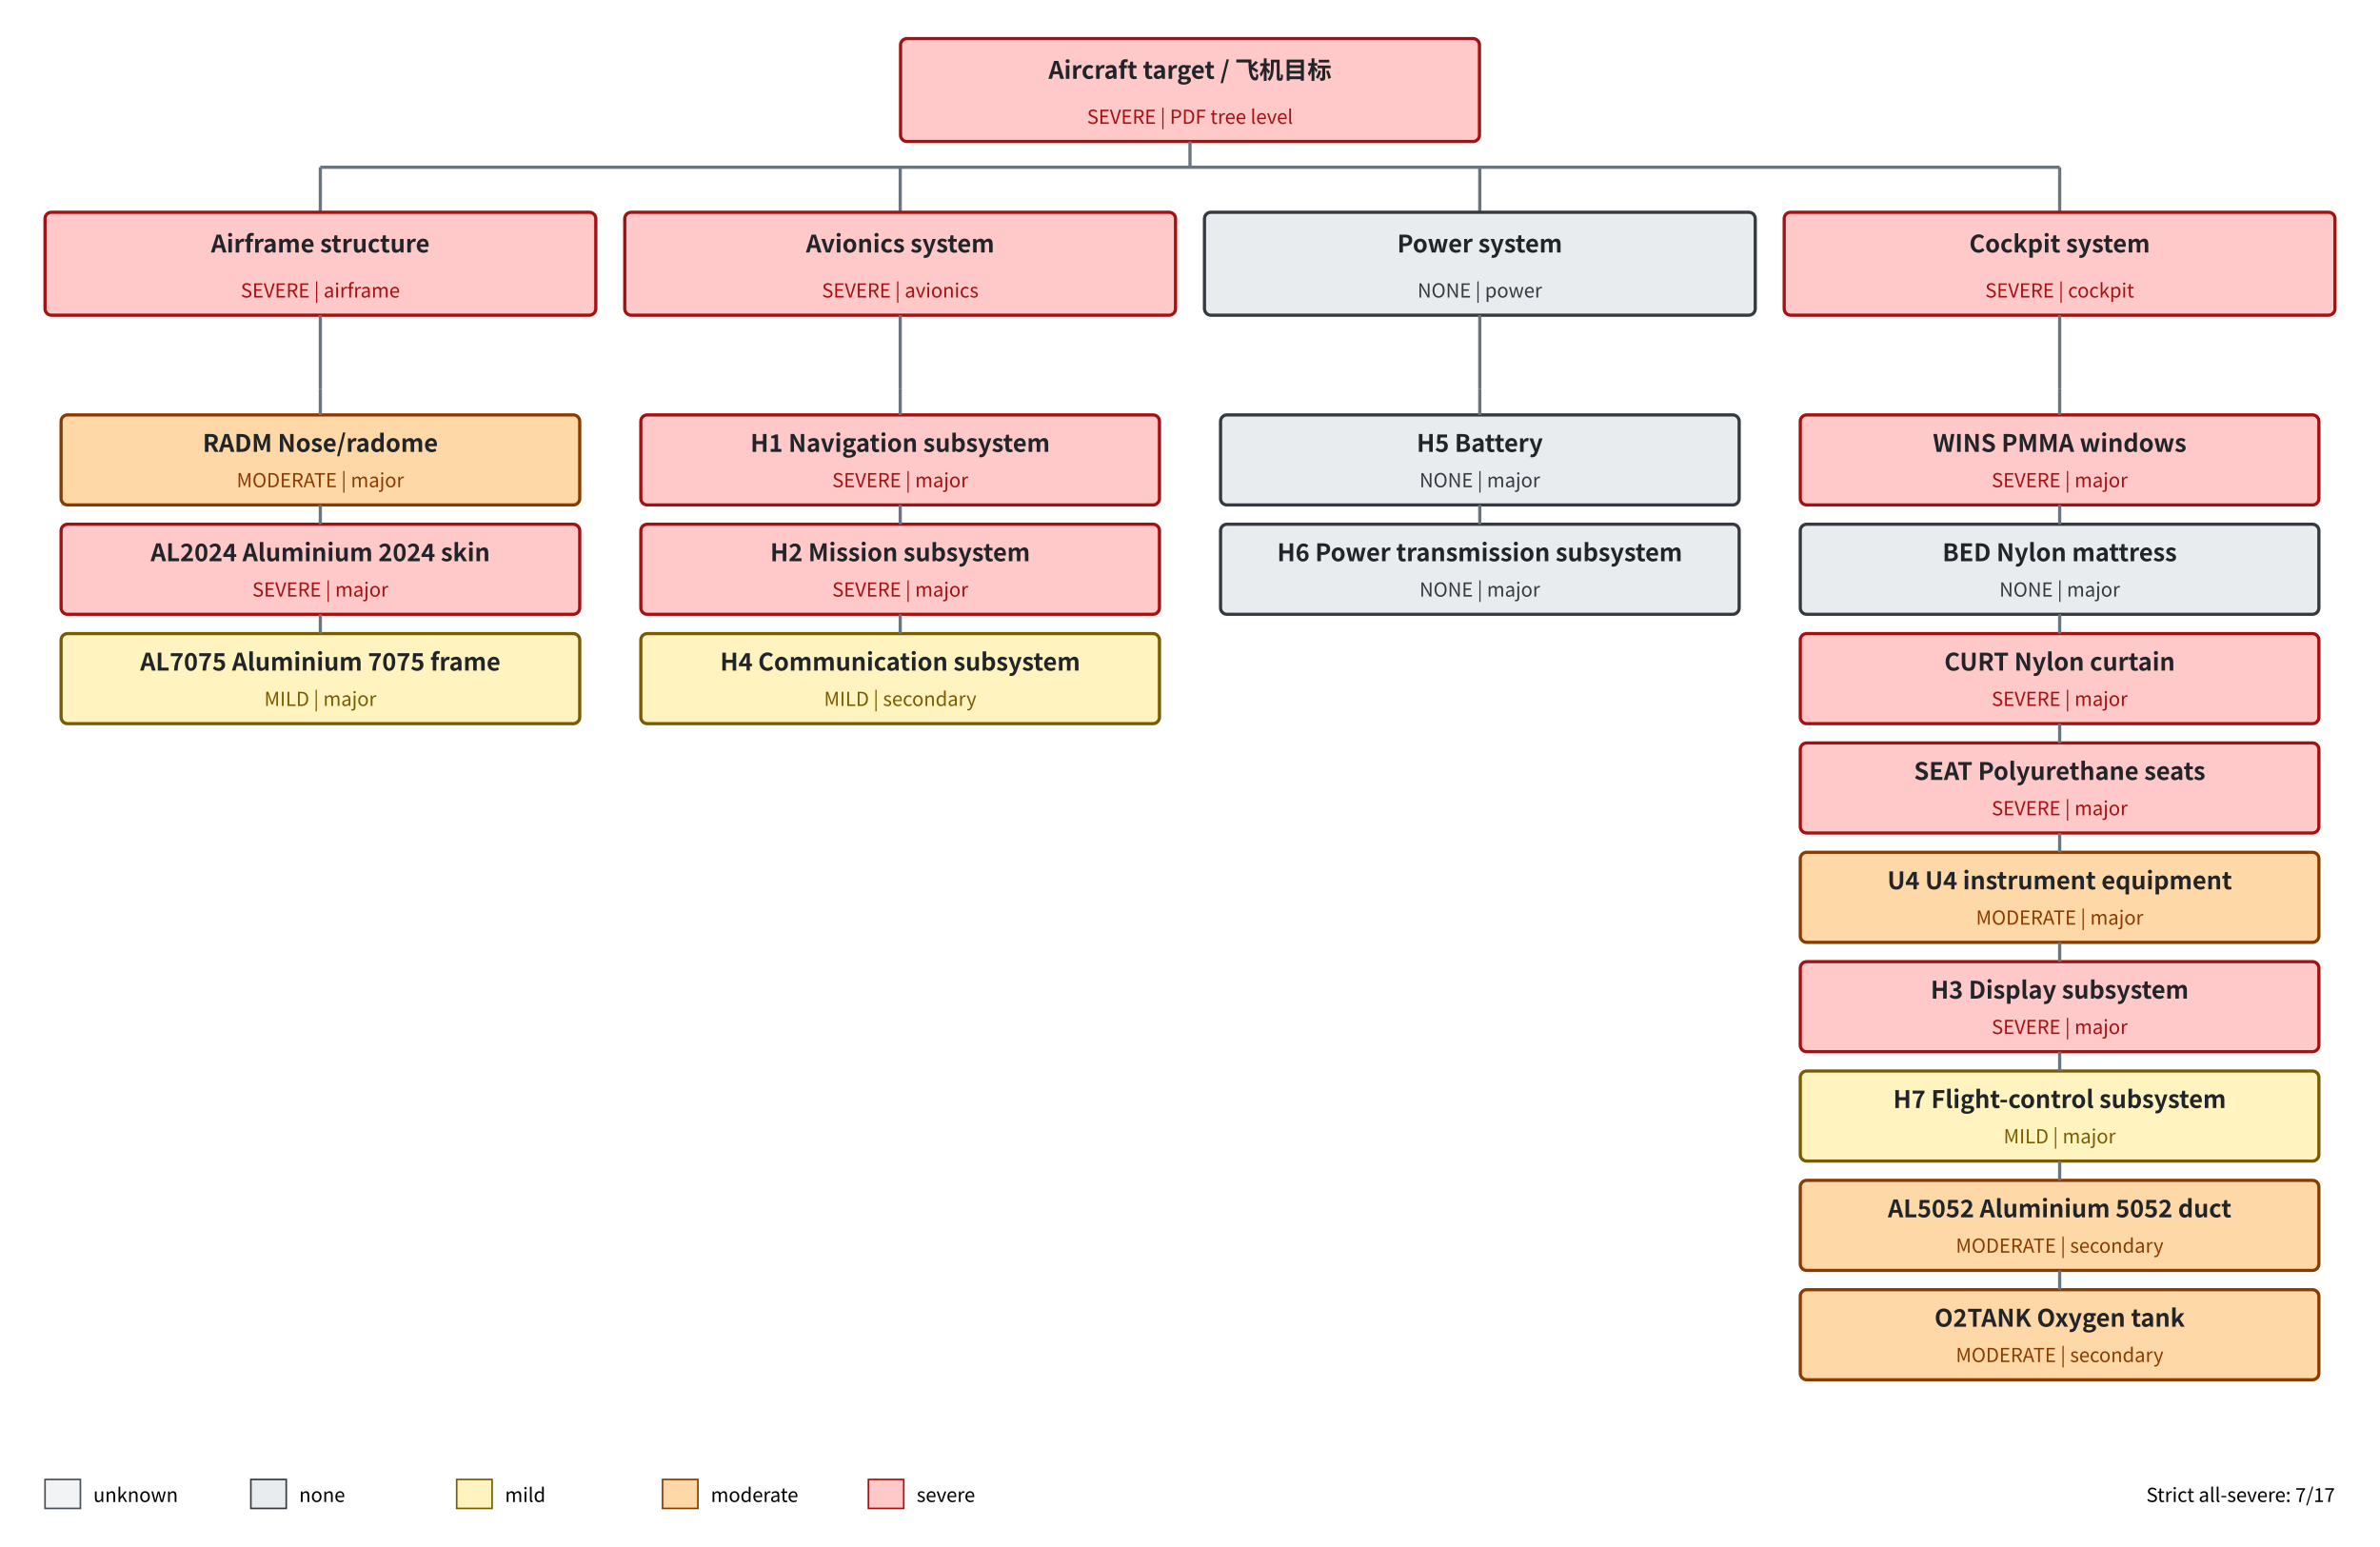
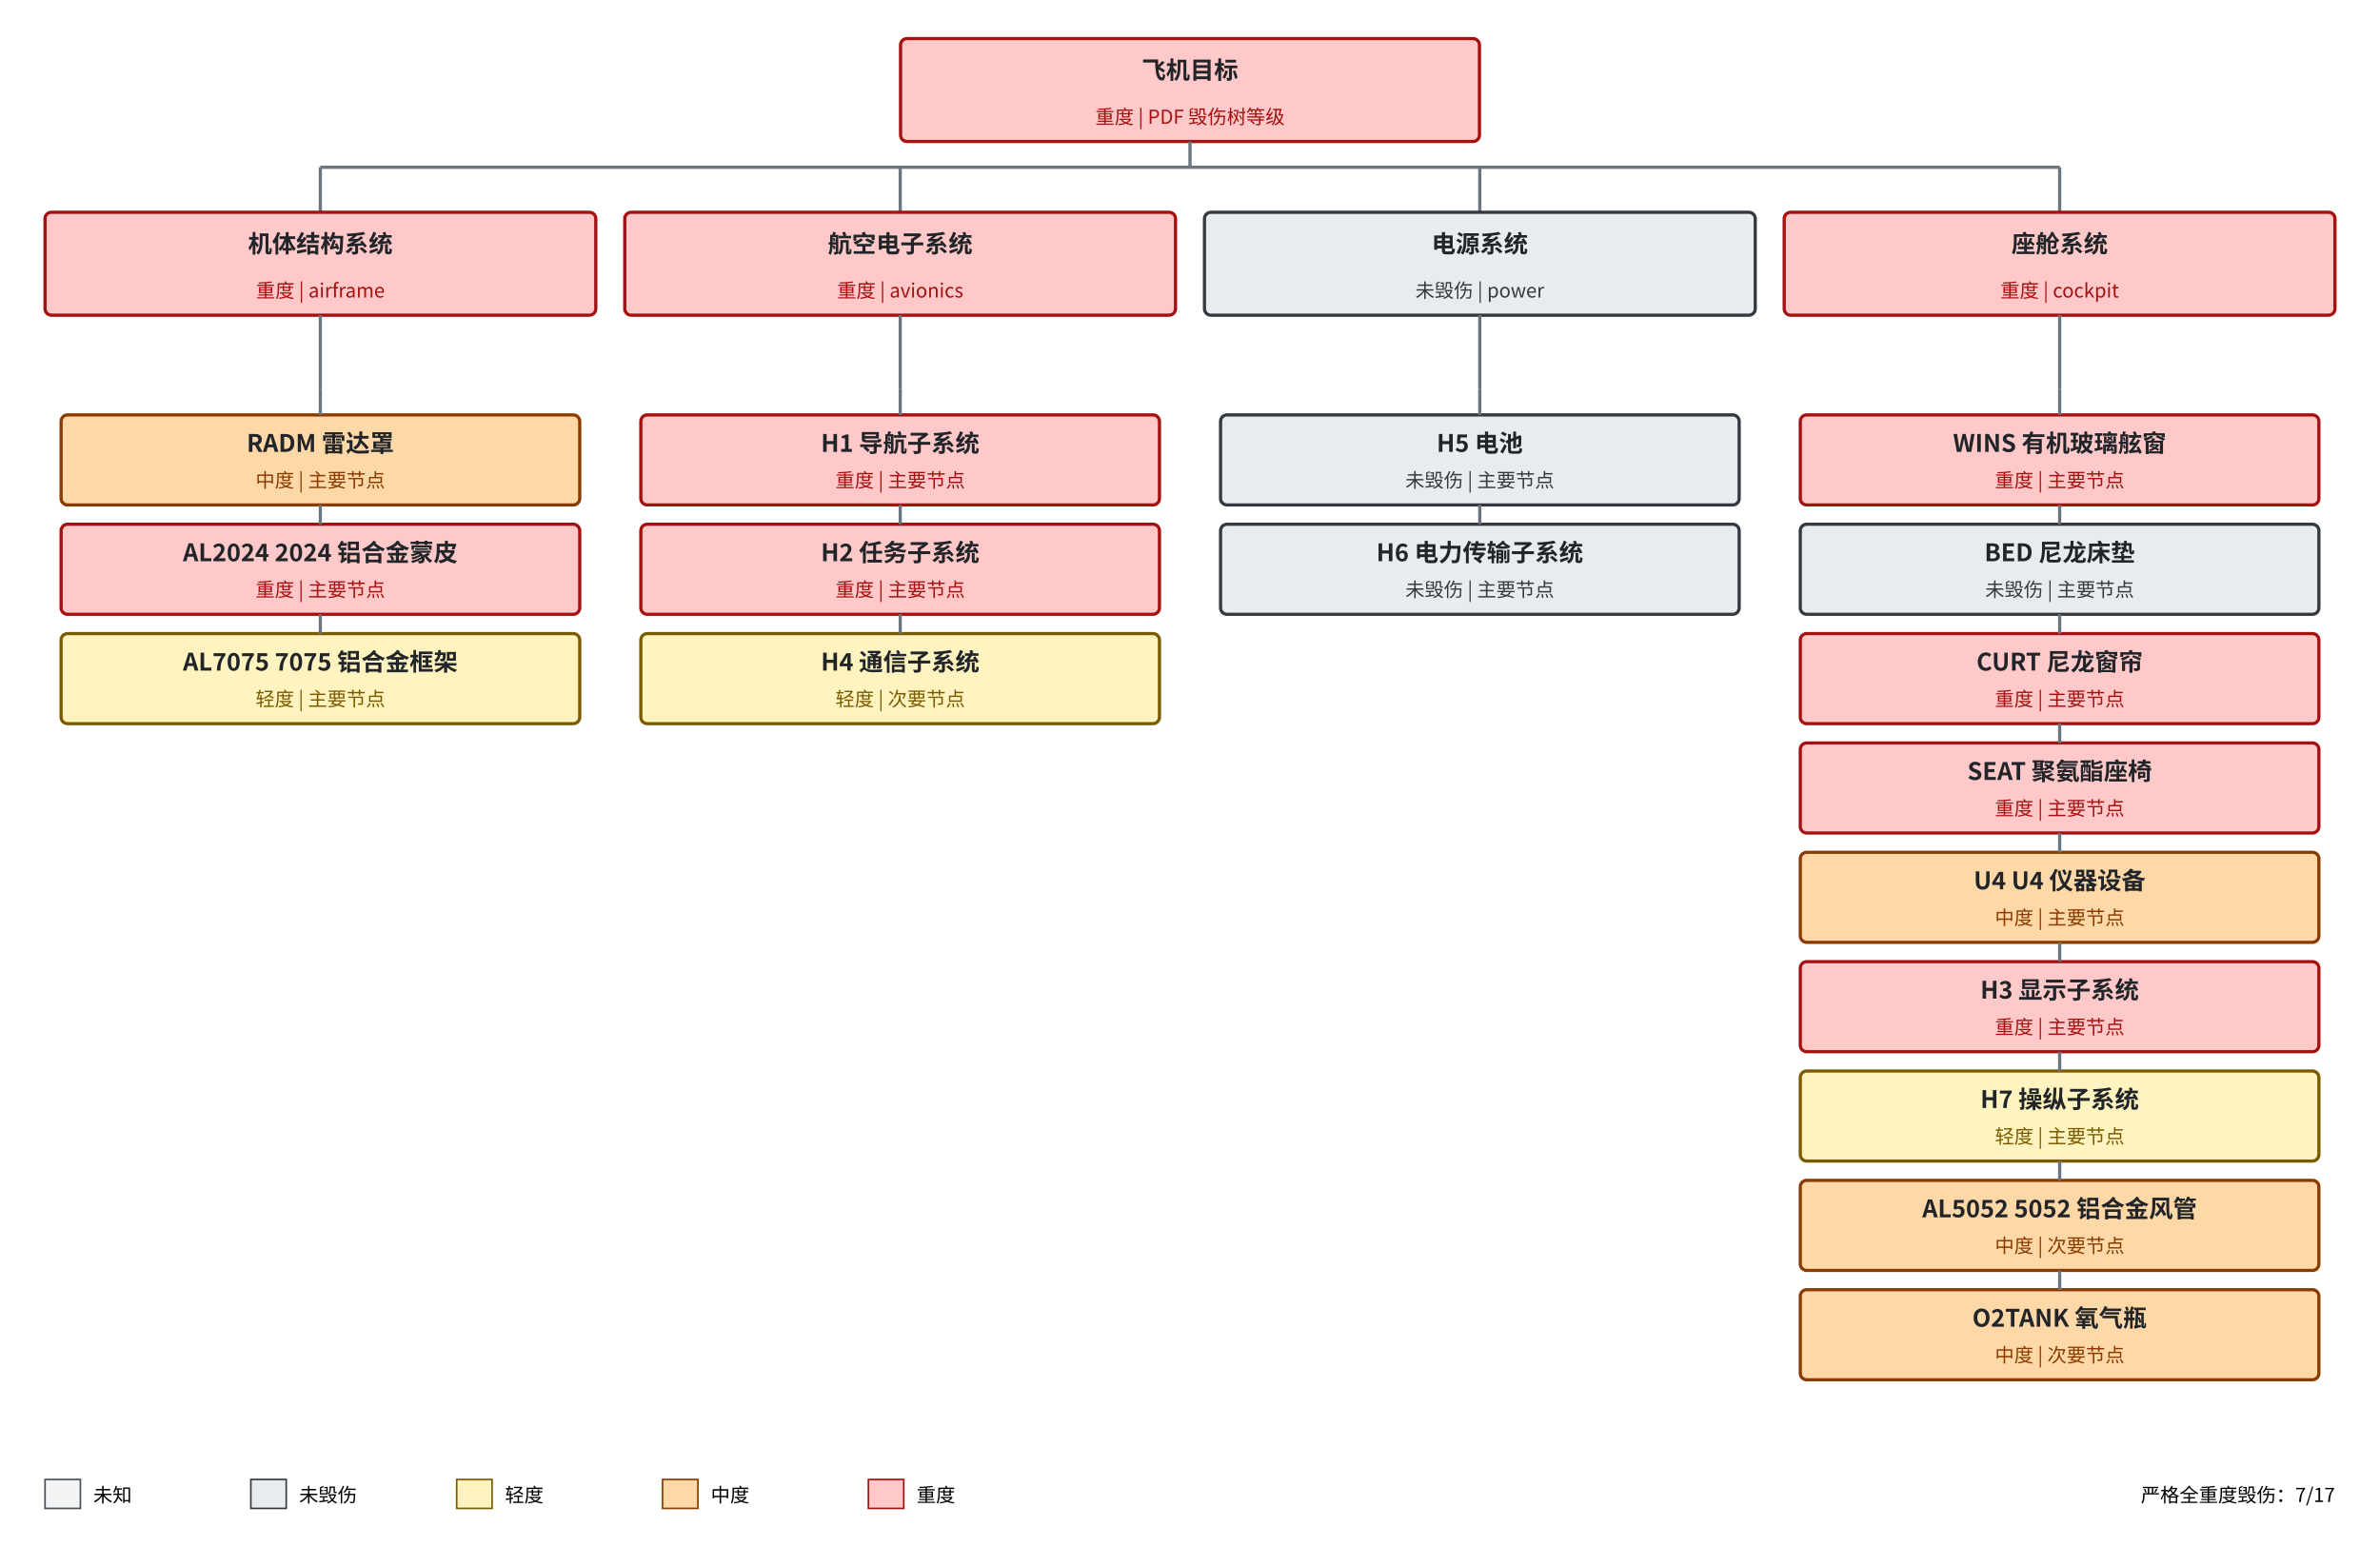
<svg xmlns="http://www.w3.org/2000/svg" width="1480" height="962" viewBox="0 0 1480 962">
  <style>text{font-family:"Microsoft YaHei","Noto Sans CJK SC",Arial,sans-serif;letter-spacing:0}.title{font-size:20px;font-weight:700}.label{font-size:15px;font-weight:600}.small{font-size:12px}.line{stroke:#6c757d;stroke-width:2;fill:none}</style>
  <rect width="100%" height="100%" fill="#ffffff" />
  <rect x="560.0" y="24.0" width="360.0" height="64.0" rx="4" fill="#ffc9c9" stroke="#a51111" stroke-width="2" />
-   <text x="740.0" y="49.0" text-anchor="middle" class="label" fill="#212529">Aircraft target / 飞机目标</text>
-   <text x="740.0" y="77.0" text-anchor="middle" class="small" fill="#a51111">SEVERE | PDF tree level</text>
+   <text x="740.0" y="49.0" text-anchor="middle" class="label" fill="#212529">飞机目标</text>
+   <text x="740.0" y="77.0" text-anchor="middle" class="small" fill="#a51111">重度 | PDF 毁伤树等级</text>
  <path class="line" d="M 740.0 88.0 V 104.0" />
  <path class="line" d="M 199.2 104.0 H 1280.8" />
  <path class="line" d="M 199.2 104.0 V 132.0" />
  <rect x="28.0" y="132.0" width="342.5" height="64.0" rx="4" fill="#ffc9c9" stroke="#a51111" stroke-width="2" />
-   <text x="199.2" y="157.0" text-anchor="middle" class="label" fill="#212529">Airframe structure</text>
-   <text x="199.2" y="185.0" text-anchor="middle" class="small" fill="#a51111">SEVERE | airframe</text>
+   <text x="199.2" y="157.0" text-anchor="middle" class="label" fill="#212529">机体结构系统</text>
+   <text x="199.2" y="185.0" text-anchor="middle" class="small" fill="#a51111">重度 | airframe</text>
  <path class="line" d="M 199.2 196.0 V 242.0" />
  <rect x="38.0" y="258.0" width="322.5" height="56.0" rx="4" fill="#ffd8a8" stroke="#8a3b00" stroke-width="2" />
-   <text x="199.2" y="281.0" text-anchor="middle" class="label" fill="#212529">RADM  Nose/radome</text>
-   <text x="199.2" y="303.0" text-anchor="middle" class="small" fill="#8a3b00">MODERATE | major</text>
+   <text x="199.2" y="281.0" text-anchor="middle" class="label" fill="#212529">RADM  雷达罩</text>
+   <text x="199.2" y="303.0" text-anchor="middle" class="small" fill="#8a3b00">中度 | 主要节点</text>
  <path class="line" d="M 199.2 242.0 V 258.0" />
  <rect x="38.0" y="326.0" width="322.5" height="56.0" rx="4" fill="#ffc9c9" stroke="#a51111" stroke-width="2" />
-   <text x="199.2" y="349.0" text-anchor="middle" class="label" fill="#212529">AL2024  Aluminium 2024 skin</text>
-   <text x="199.2" y="371.0" text-anchor="middle" class="small" fill="#a51111">SEVERE | major</text>
+   <text x="199.2" y="349.0" text-anchor="middle" class="label" fill="#212529">AL2024  2024 铝合金蒙皮</text>
+   <text x="199.2" y="371.0" text-anchor="middle" class="small" fill="#a51111">重度 | 主要节点</text>
  <path class="line" d="M 199.2 314.0 V 326.0" />
  <rect x="38.0" y="394.0" width="322.5" height="56.0" rx="4" fill="#fff3bf" stroke="#7a5b00" stroke-width="2" />
-   <text x="199.2" y="417.0" text-anchor="middle" class="label" fill="#212529">AL7075  Aluminium 7075 frame</text>
-   <text x="199.2" y="439.0" text-anchor="middle" class="small" fill="#7a5b00">MILD | major</text>
+   <text x="199.2" y="417.0" text-anchor="middle" class="label" fill="#212529">AL7075  7075 铝合金框架</text>
+   <text x="199.2" y="439.0" text-anchor="middle" class="small" fill="#7a5b00">轻度 | 主要节点</text>
  <path class="line" d="M 199.2 382.0 V 394.0" />
  <path class="line" d="M 559.8 104.0 V 132.0" />
  <rect x="388.5" y="132.0" width="342.5" height="64.0" rx="4" fill="#ffc9c9" stroke="#a51111" stroke-width="2" />
-   <text x="559.8" y="157.0" text-anchor="middle" class="label" fill="#212529">Avionics system</text>
-   <text x="559.8" y="185.0" text-anchor="middle" class="small" fill="#a51111">SEVERE | avionics</text>
+   <text x="559.8" y="157.0" text-anchor="middle" class="label" fill="#212529">航空电子系统</text>
+   <text x="559.8" y="185.0" text-anchor="middle" class="small" fill="#a51111">重度 | avionics</text>
  <path class="line" d="M 559.8 196.0 V 242.0" />
  <rect x="398.5" y="258.0" width="322.5" height="56.0" rx="4" fill="#ffc9c9" stroke="#a51111" stroke-width="2" />
-   <text x="559.8" y="281.0" text-anchor="middle" class="label" fill="#212529">H1  Navigation subsystem</text>
-   <text x="559.8" y="303.0" text-anchor="middle" class="small" fill="#a51111">SEVERE | major</text>
+   <text x="559.8" y="281.0" text-anchor="middle" class="label" fill="#212529">H1  导航子系统</text>
+   <text x="559.8" y="303.0" text-anchor="middle" class="small" fill="#a51111">重度 | 主要节点</text>
  <path class="line" d="M 559.8 242.0 V 258.0" />
  <rect x="398.5" y="326.0" width="322.5" height="56.0" rx="4" fill="#ffc9c9" stroke="#a51111" stroke-width="2" />
-   <text x="559.8" y="349.0" text-anchor="middle" class="label" fill="#212529">H2  Mission subsystem</text>
-   <text x="559.8" y="371.0" text-anchor="middle" class="small" fill="#a51111">SEVERE | major</text>
+   <text x="559.8" y="349.0" text-anchor="middle" class="label" fill="#212529">H2  任务子系统</text>
+   <text x="559.8" y="371.0" text-anchor="middle" class="small" fill="#a51111">重度 | 主要节点</text>
  <path class="line" d="M 559.8 314.0 V 326.0" />
  <rect x="398.5" y="394.0" width="322.5" height="56.0" rx="4" fill="#fff3bf" stroke="#7a5b00" stroke-width="2" />
-   <text x="559.8" y="417.0" text-anchor="middle" class="label" fill="#212529">H4  Communication subsystem</text>
-   <text x="559.8" y="439.0" text-anchor="middle" class="small" fill="#7a5b00">MILD | secondary</text>
+   <text x="559.8" y="417.0" text-anchor="middle" class="label" fill="#212529">H4  通信子系统</text>
+   <text x="559.8" y="439.0" text-anchor="middle" class="small" fill="#7a5b00">轻度 | 次要节点</text>
  <path class="line" d="M 559.8 382.0 V 394.0" />
  <path class="line" d="M 920.2 104.0 V 132.0" />
  <rect x="749.0" y="132.0" width="342.5" height="64.0" rx="4" fill="#e9ecef" stroke="#343a40" stroke-width="2" />
-   <text x="920.2" y="157.0" text-anchor="middle" class="label" fill="#212529">Power system</text>
-   <text x="920.2" y="185.0" text-anchor="middle" class="small" fill="#343a40">NONE | power</text>
+   <text x="920.2" y="157.0" text-anchor="middle" class="label" fill="#212529">电源系统</text>
+   <text x="920.2" y="185.0" text-anchor="middle" class="small" fill="#343a40">未毁伤 | power</text>
  <path class="line" d="M 920.2 196.0 V 242.0" />
  <rect x="759.0" y="258.0" width="322.5" height="56.0" rx="4" fill="#e9ecef" stroke="#343a40" stroke-width="2" />
-   <text x="920.2" y="281.0" text-anchor="middle" class="label" fill="#212529">H5  Battery</text>
-   <text x="920.2" y="303.0" text-anchor="middle" class="small" fill="#343a40">NONE | major</text>
+   <text x="920.2" y="281.0" text-anchor="middle" class="label" fill="#212529">H5  电池</text>
+   <text x="920.2" y="303.0" text-anchor="middle" class="small" fill="#343a40">未毁伤 | 主要节点</text>
  <path class="line" d="M 920.2 242.0 V 258.0" />
  <rect x="759.0" y="326.0" width="322.5" height="56.0" rx="4" fill="#e9ecef" stroke="#343a40" stroke-width="2" />
-   <text x="920.2" y="349.0" text-anchor="middle" class="label" fill="#212529">H6  Power transmission subsystem</text>
-   <text x="920.2" y="371.0" text-anchor="middle" class="small" fill="#343a40">NONE | major</text>
+   <text x="920.2" y="349.0" text-anchor="middle" class="label" fill="#212529">H6  电力传输子系统</text>
+   <text x="920.2" y="371.0" text-anchor="middle" class="small" fill="#343a40">未毁伤 | 主要节点</text>
  <path class="line" d="M 920.2 314.0 V 326.0" />
  <path class="line" d="M 1280.8 104.0 V 132.0" />
  <rect x="1109.5" y="132.0" width="342.5" height="64.0" rx="4" fill="#ffc9c9" stroke="#a51111" stroke-width="2" />
-   <text x="1280.8" y="157.0" text-anchor="middle" class="label" fill="#212529">Cockpit system</text>
-   <text x="1280.8" y="185.0" text-anchor="middle" class="small" fill="#a51111">SEVERE | cockpit</text>
+   <text x="1280.8" y="157.0" text-anchor="middle" class="label" fill="#212529">座舱系统</text>
+   <text x="1280.8" y="185.0" text-anchor="middle" class="small" fill="#a51111">重度 | cockpit</text>
  <path class="line" d="M 1280.8 196.0 V 242.0" />
  <rect x="1119.5" y="258.0" width="322.5" height="56.0" rx="4" fill="#ffc9c9" stroke="#a51111" stroke-width="2" />
-   <text x="1280.8" y="281.0" text-anchor="middle" class="label" fill="#212529">WINS  PMMA windows</text>
-   <text x="1280.8" y="303.0" text-anchor="middle" class="small" fill="#a51111">SEVERE | major</text>
+   <text x="1280.8" y="281.0" text-anchor="middle" class="label" fill="#212529">WINS  有机玻璃舷窗</text>
+   <text x="1280.8" y="303.0" text-anchor="middle" class="small" fill="#a51111">重度 | 主要节点</text>
  <path class="line" d="M 1280.8 242.0 V 258.0" />
  <rect x="1119.5" y="326.0" width="322.5" height="56.0" rx="4" fill="#e9ecef" stroke="#343a40" stroke-width="2" />
-   <text x="1280.8" y="349.0" text-anchor="middle" class="label" fill="#212529">BED  Nylon mattress</text>
-   <text x="1280.8" y="371.0" text-anchor="middle" class="small" fill="#343a40">NONE | major</text>
+   <text x="1280.8" y="349.0" text-anchor="middle" class="label" fill="#212529">BED  尼龙床垫</text>
+   <text x="1280.8" y="371.0" text-anchor="middle" class="small" fill="#343a40">未毁伤 | 主要节点</text>
  <path class="line" d="M 1280.8 314.0 V 326.0" />
  <rect x="1119.5" y="394.0" width="322.5" height="56.0" rx="4" fill="#ffc9c9" stroke="#a51111" stroke-width="2" />
-   <text x="1280.8" y="417.0" text-anchor="middle" class="label" fill="#212529">CURT  Nylon curtain</text>
-   <text x="1280.8" y="439.0" text-anchor="middle" class="small" fill="#a51111">SEVERE | major</text>
+   <text x="1280.8" y="417.0" text-anchor="middle" class="label" fill="#212529">CURT  尼龙窗帘</text>
+   <text x="1280.8" y="439.0" text-anchor="middle" class="small" fill="#a51111">重度 | 主要节点</text>
  <path class="line" d="M 1280.8 382.0 V 394.0" />
  <rect x="1119.5" y="462.0" width="322.5" height="56.0" rx="4" fill="#ffc9c9" stroke="#a51111" stroke-width="2" />
-   <text x="1280.8" y="485.0" text-anchor="middle" class="label" fill="#212529">SEAT  Polyurethane seats</text>
-   <text x="1280.8" y="507.0" text-anchor="middle" class="small" fill="#a51111">SEVERE | major</text>
+   <text x="1280.8" y="485.0" text-anchor="middle" class="label" fill="#212529">SEAT  聚氨酯座椅</text>
+   <text x="1280.8" y="507.0" text-anchor="middle" class="small" fill="#a51111">重度 | 主要节点</text>
  <path class="line" d="M 1280.8 450.0 V 462.0" />
  <rect x="1119.5" y="530.0" width="322.5" height="56.0" rx="4" fill="#ffd8a8" stroke="#8a3b00" stroke-width="2" />
-   <text x="1280.8" y="553.0" text-anchor="middle" class="label" fill="#212529">U4  U4 instrument equipment</text>
-   <text x="1280.8" y="575.0" text-anchor="middle" class="small" fill="#8a3b00">MODERATE | major</text>
+   <text x="1280.8" y="553.0" text-anchor="middle" class="label" fill="#212529">U4  U4 仪器设备</text>
+   <text x="1280.8" y="575.0" text-anchor="middle" class="small" fill="#8a3b00">中度 | 主要节点</text>
  <path class="line" d="M 1280.8 518.0 V 530.0" />
  <rect x="1119.5" y="598.0" width="322.5" height="56.0" rx="4" fill="#ffc9c9" stroke="#a51111" stroke-width="2" />
-   <text x="1280.8" y="621.0" text-anchor="middle" class="label" fill="#212529">H3  Display subsystem</text>
-   <text x="1280.8" y="643.0" text-anchor="middle" class="small" fill="#a51111">SEVERE | major</text>
+   <text x="1280.8" y="621.0" text-anchor="middle" class="label" fill="#212529">H3  显示子系统</text>
+   <text x="1280.8" y="643.0" text-anchor="middle" class="small" fill="#a51111">重度 | 主要节点</text>
  <path class="line" d="M 1280.8 586.0 V 598.0" />
  <rect x="1119.5" y="666.0" width="322.5" height="56.0" rx="4" fill="#fff3bf" stroke="#7a5b00" stroke-width="2" />
-   <text x="1280.8" y="689.0" text-anchor="middle" class="label" fill="#212529">H7  Flight-control subsystem</text>
-   <text x="1280.8" y="711.0" text-anchor="middle" class="small" fill="#7a5b00">MILD | major</text>
+   <text x="1280.8" y="689.0" text-anchor="middle" class="label" fill="#212529">H7  操纵子系统</text>
+   <text x="1280.8" y="711.0" text-anchor="middle" class="small" fill="#7a5b00">轻度 | 主要节点</text>
  <path class="line" d="M 1280.8 654.0 V 666.0" />
  <rect x="1119.5" y="734.0" width="322.5" height="56.0" rx="4" fill="#ffd8a8" stroke="#8a3b00" stroke-width="2" />
-   <text x="1280.8" y="757.0" text-anchor="middle" class="label" fill="#212529">AL5052  Aluminium 5052 duct</text>
-   <text x="1280.8" y="779.0" text-anchor="middle" class="small" fill="#8a3b00">MODERATE | secondary</text>
+   <text x="1280.8" y="757.0" text-anchor="middle" class="label" fill="#212529">AL5052  5052 铝合金风管</text>
+   <text x="1280.8" y="779.0" text-anchor="middle" class="small" fill="#8a3b00">中度 | 次要节点</text>
  <path class="line" d="M 1280.8 722.0 V 734.0" />
  <rect x="1119.5" y="802.0" width="322.5" height="56.0" rx="4" fill="#ffd8a8" stroke="#8a3b00" stroke-width="2" />
-   <text x="1280.8" y="825.0" text-anchor="middle" class="label" fill="#212529">O2TANK  Oxygen tank</text>
-   <text x="1280.8" y="847.0" text-anchor="middle" class="small" fill="#8a3b00">MODERATE | secondary</text>
+   <text x="1280.8" y="825.0" text-anchor="middle" class="label" fill="#212529">O2TANK  氧气瓶</text>
+   <text x="1280.8" y="847.0" text-anchor="middle" class="small" fill="#8a3b00">中度 | 次要节点</text>
  <path class="line" d="M 1280.8 790.0 V 802.0" />
  <rect x="28" y="920" width="22" height="18" fill="#f1f3f5" stroke="#495057" />
-   <text x="58" y="934" class="small">unknown</text>
+   <text x="58" y="934" class="small">未知</text>
  <rect x="156" y="920" width="22" height="18" fill="#e9ecef" stroke="#343a40" />
-   <text x="186" y="934" class="small">none</text>
+   <text x="186" y="934" class="small">未毁伤</text>
  <rect x="284" y="920" width="22" height="18" fill="#fff3bf" stroke="#7a5b00" />
-   <text x="314" y="934" class="small">mild</text>
+   <text x="314" y="934" class="small">轻度</text>
  <rect x="412" y="920" width="22" height="18" fill="#ffd8a8" stroke="#8a3b00" />
-   <text x="442" y="934" class="small">moderate</text>
+   <text x="442" y="934" class="small">中度</text>
  <rect x="540" y="920" width="22" height="18" fill="#ffc9c9" stroke="#a51111" />
-   <text x="570" y="934" class="small">severe</text>
-   <text x="1452" y="934" text-anchor="end" class="small">Strict all-severe: 7/17</text>
+   <text x="570" y="934" class="small">重度</text>
+   <text x="1452" y="934" text-anchor="end" class="small">严格全重度毁伤：7/17</text>
</svg>
